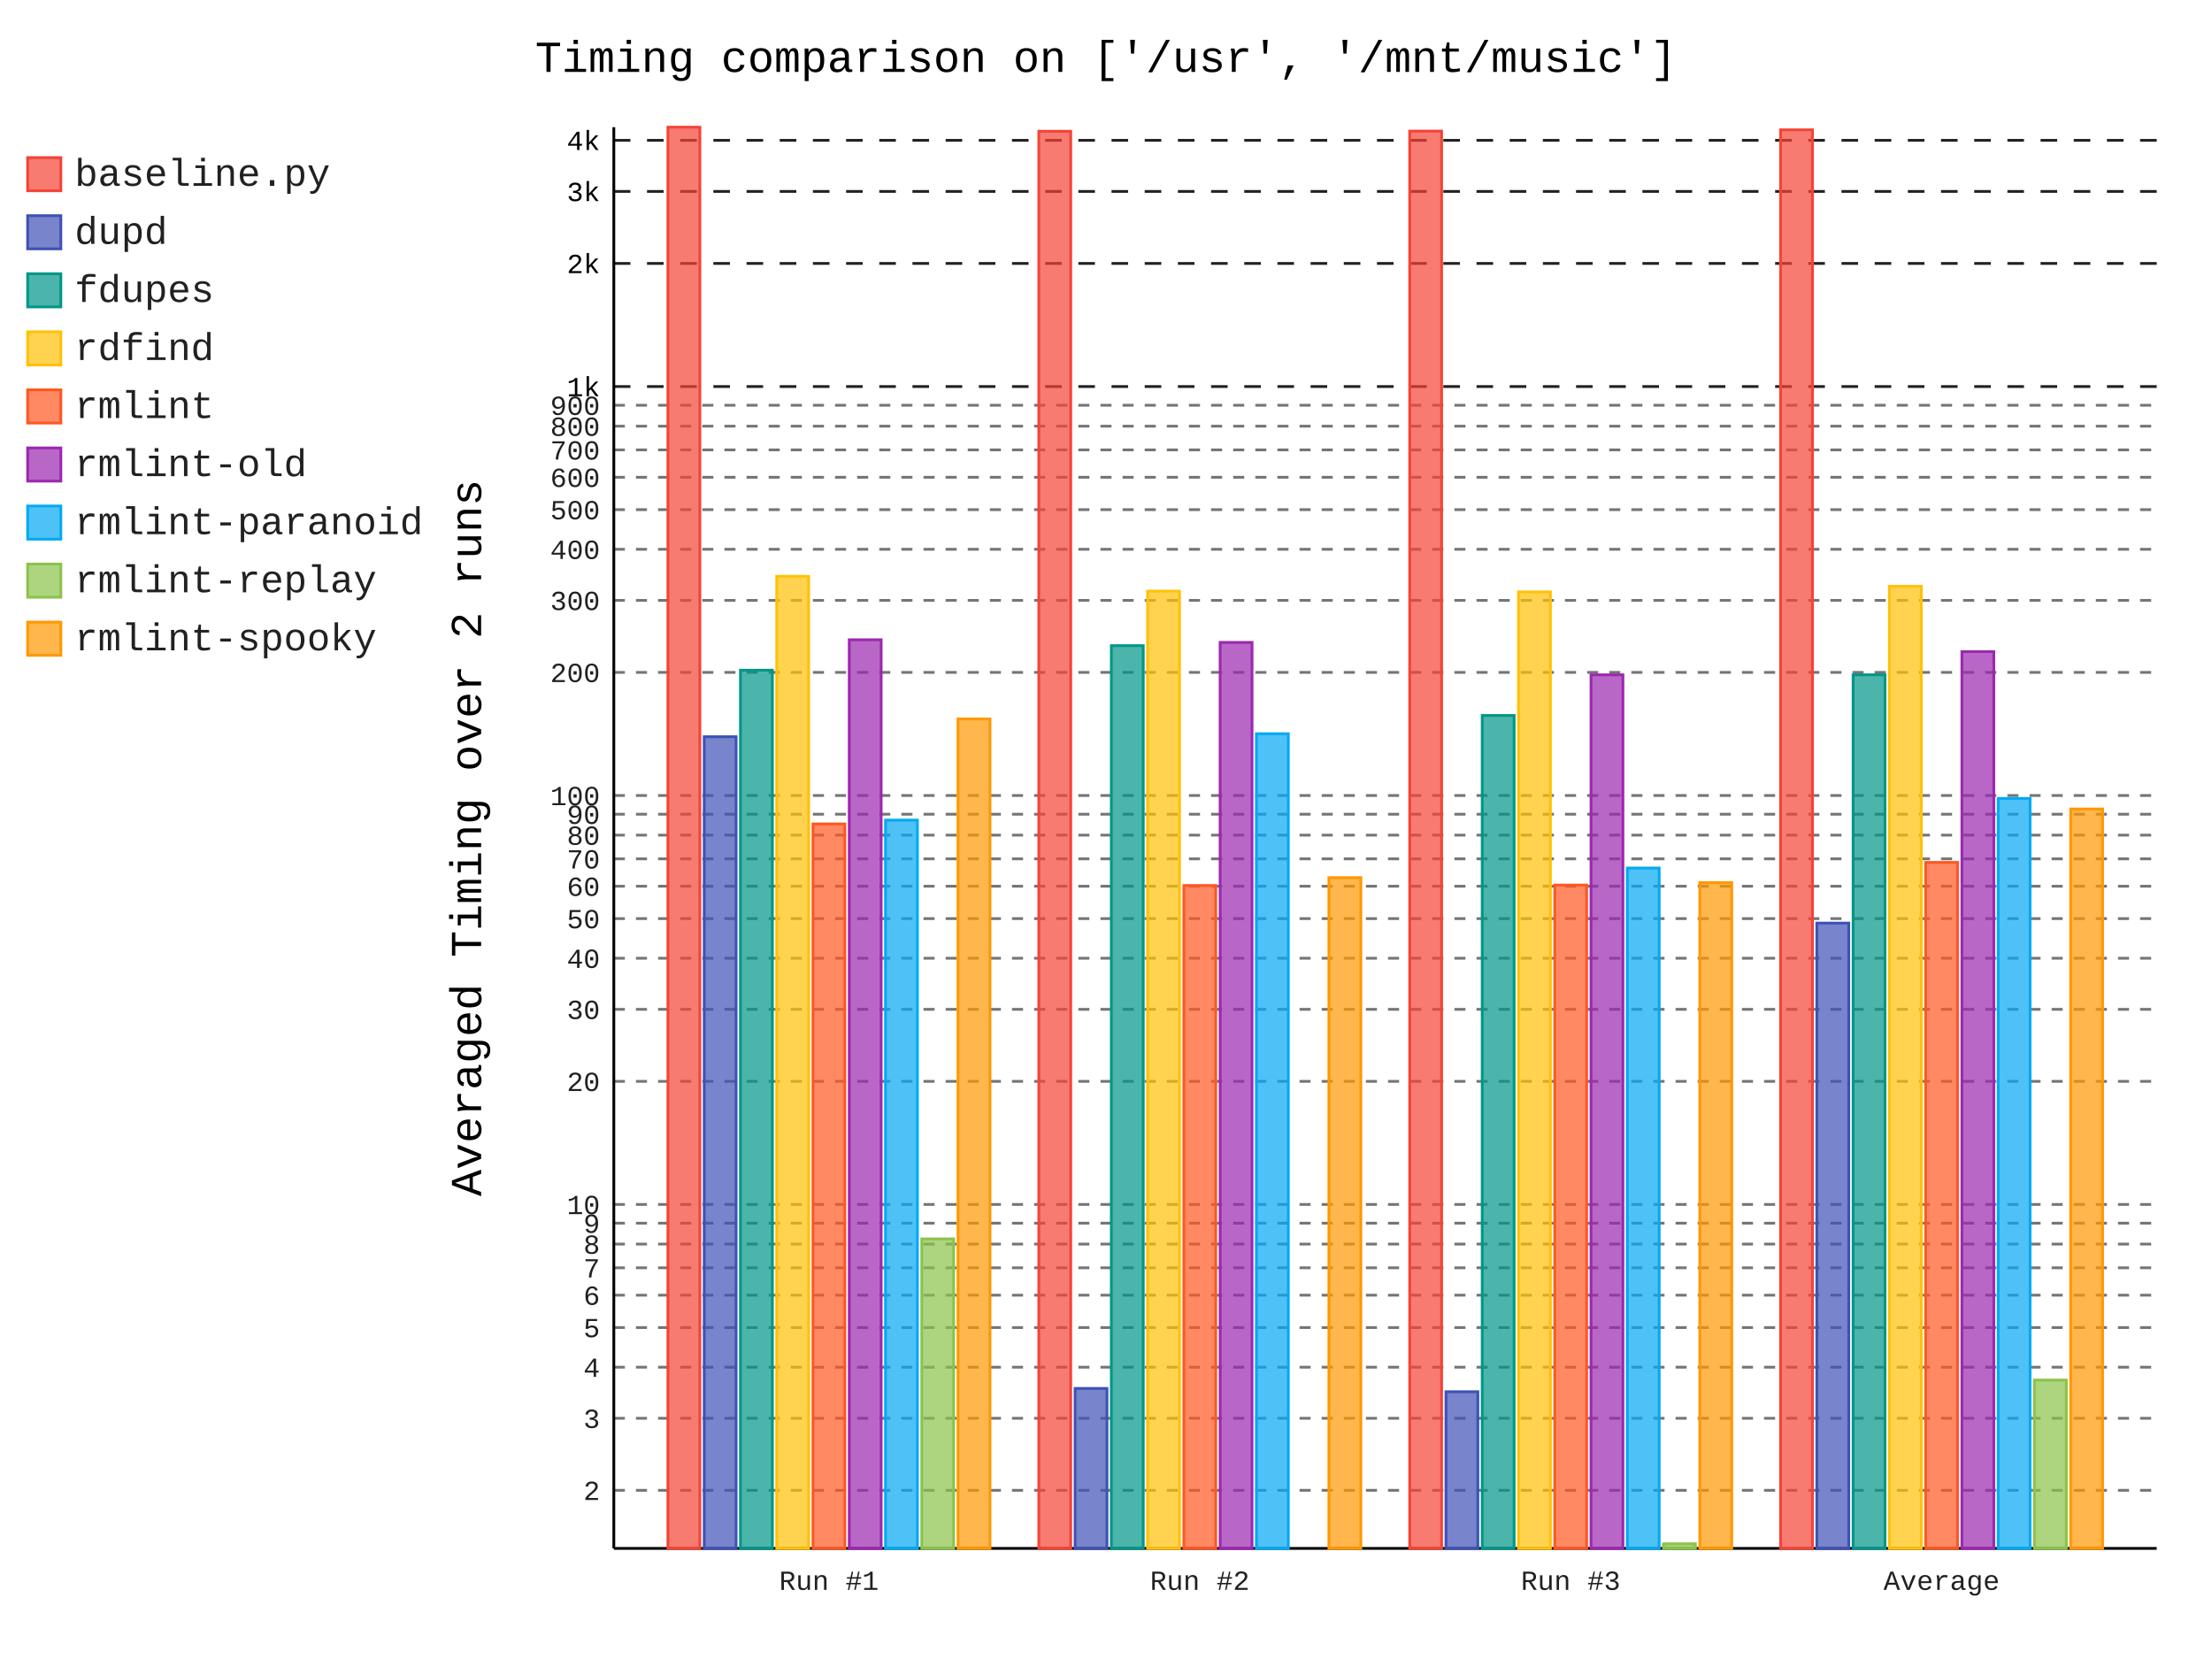
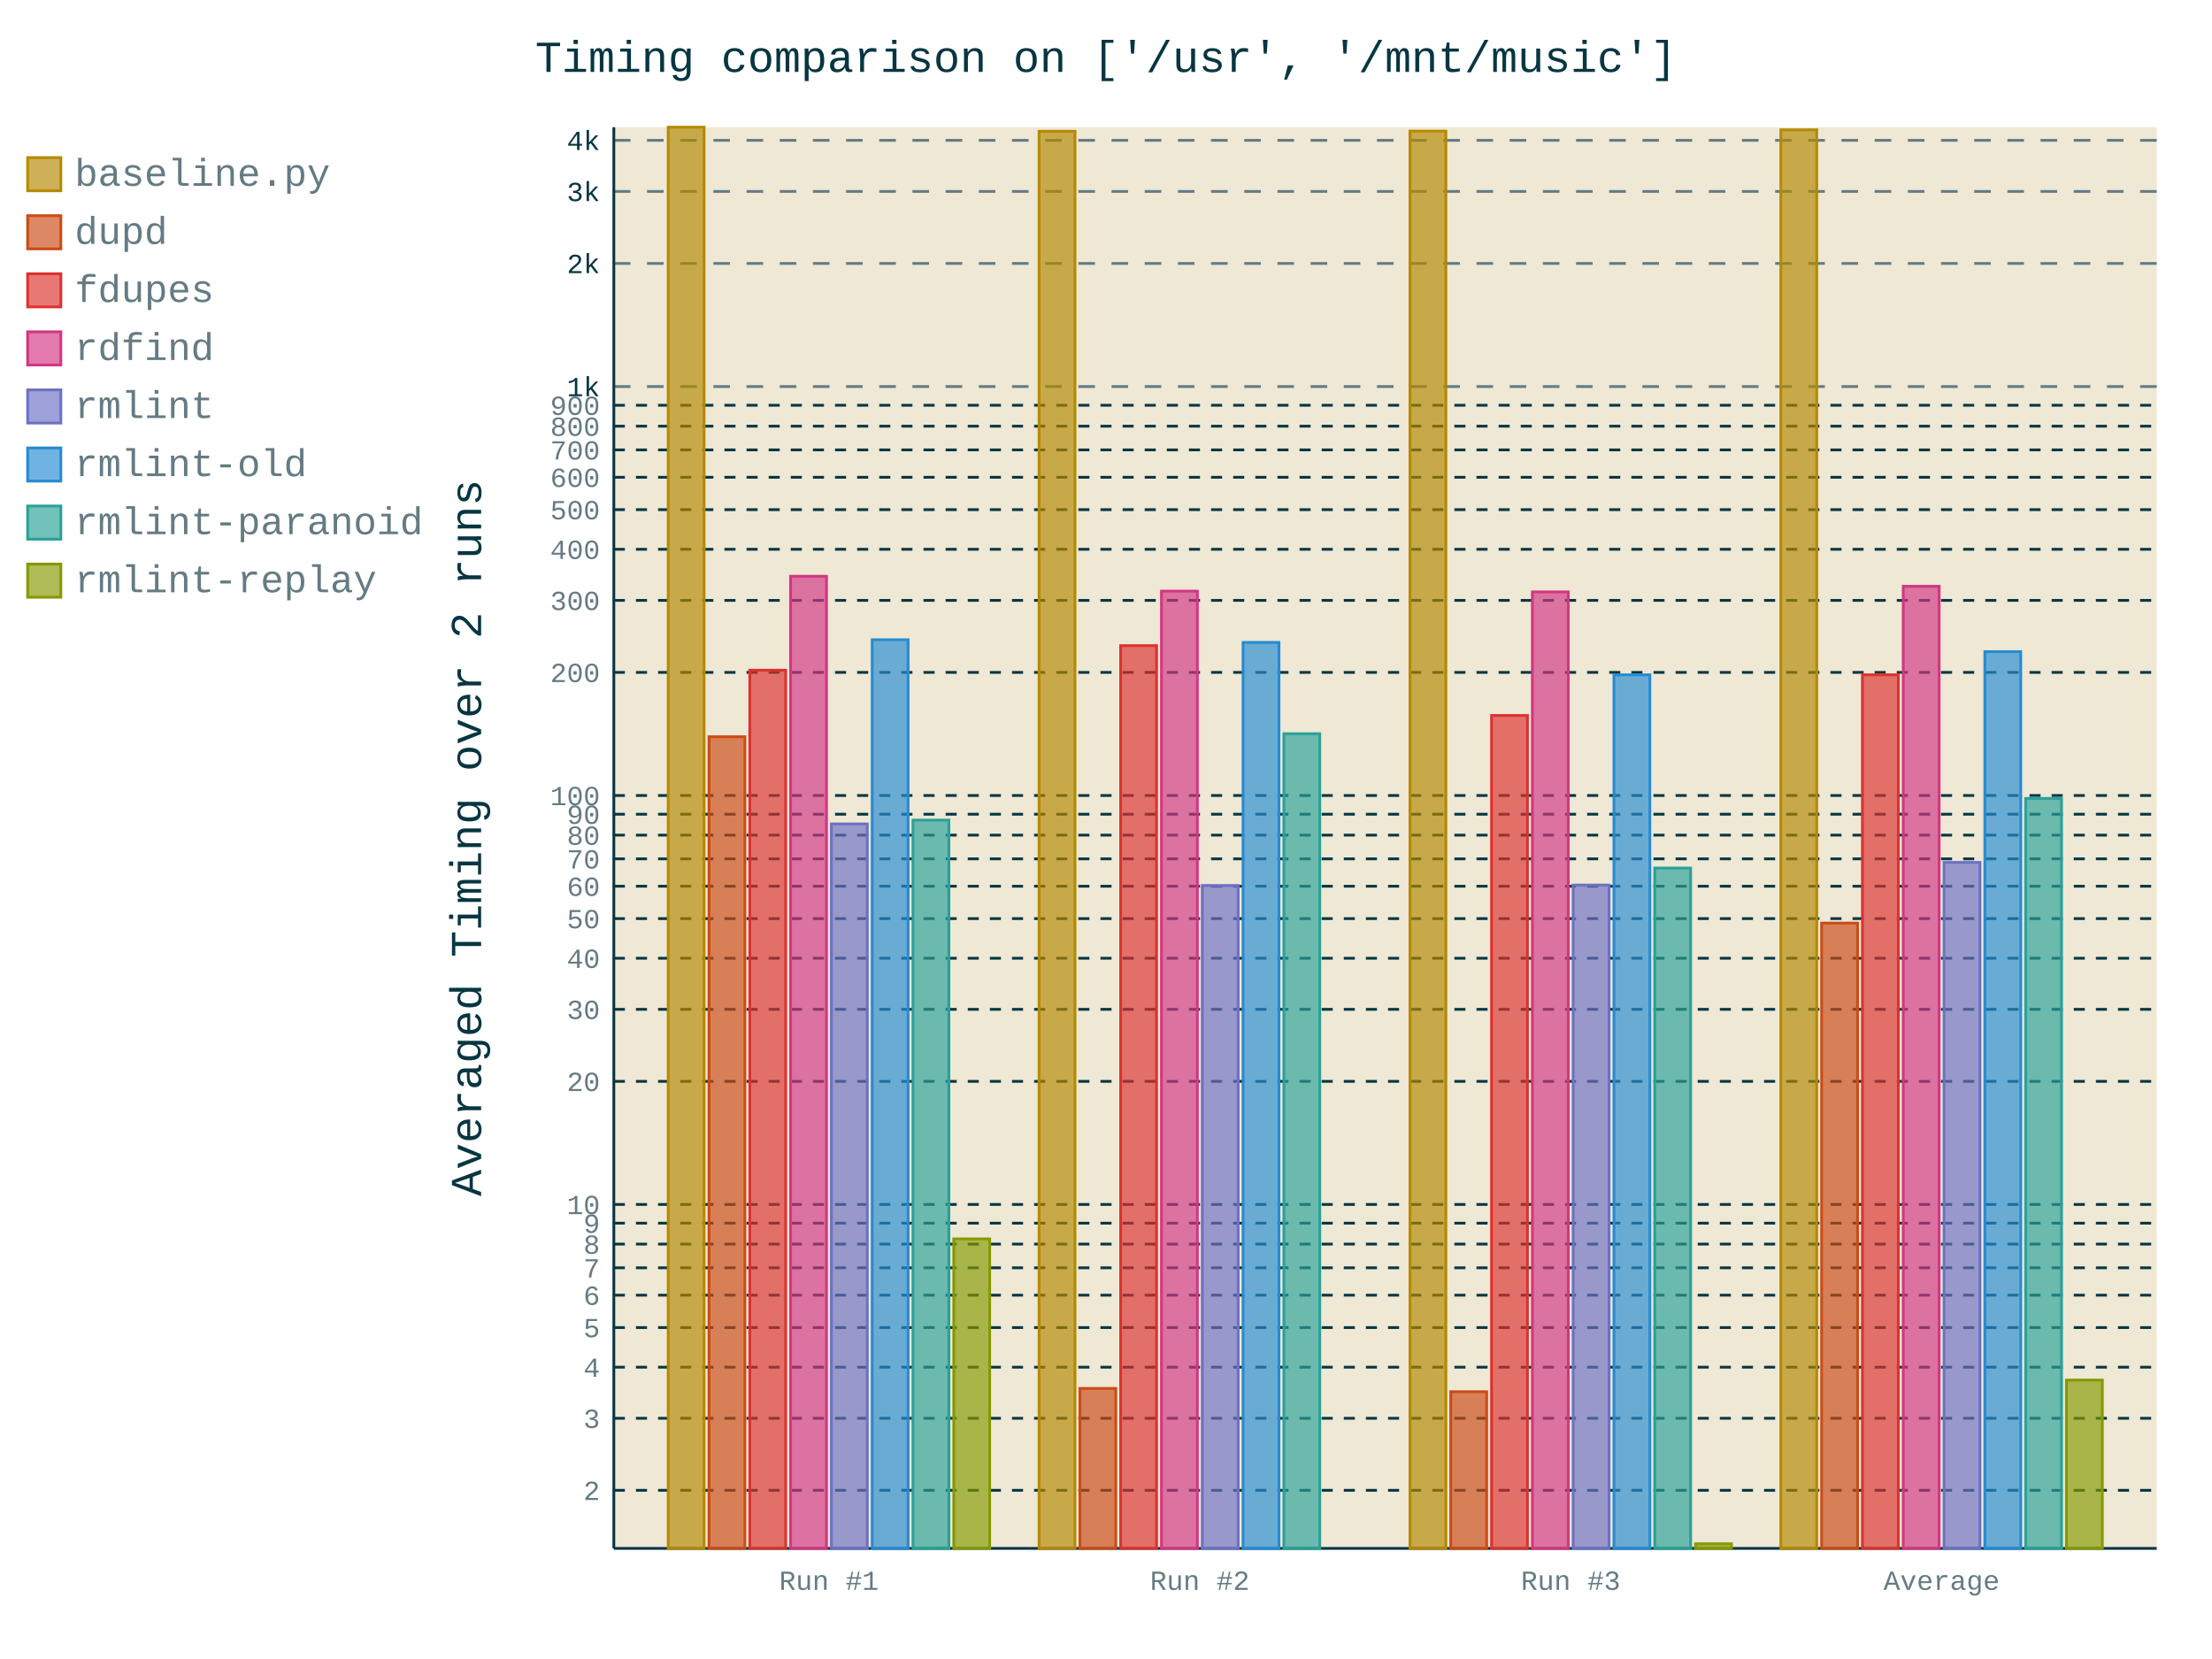
- <svg xmlns="http://www.w3.org/2000/svg" xmlns:xlink="http://www.w3.org/1999/xlink" id="chart-ac6e0a25-1f4c-4b3a-9f9d-fb413c3da223" class="pygal-chart" viewBox="0 0 800 600">
+ <svg xmlns="http://www.w3.org/2000/svg" xmlns:xlink="http://www.w3.org/1999/xlink" id="chart-69b31d20-3e14-4167-8340-aef367255f28" class="pygal-chart" viewBox="0 0 800 600">
  <defs>
-     <style type="text/css">#chart-ac6e0a25-1f4c-4b3a-9f9d-fb413c3da223{-webkit-user-select:none;-webkit-font-smoothing:antialiased;font-family:Consolas,"Liberation Mono",Menlo,Courier,monospace}#chart-ac6e0a25-1f4c-4b3a-9f9d-fb413c3da223 .title{font-family:Consolas,"Liberation Mono",Menlo,Courier,monospace;font-size:16px}#chart-ac6e0a25-1f4c-4b3a-9f9d-fb413c3da223 .legends .legend text{font-family:Consolas,"Liberation Mono",Menlo,Courier,monospace;font-size:14px}#chart-ac6e0a25-1f4c-4b3a-9f9d-fb413c3da223 .axis text{font-family:Consolas,"Liberation Mono",Menlo,Courier,monospace;font-size:10px}#chart-ac6e0a25-1f4c-4b3a-9f9d-fb413c3da223 .axis text.major{font-family:Consolas,"Liberation Mono",Menlo,Courier,monospace;font-size:10px}#chart-ac6e0a25-1f4c-4b3a-9f9d-fb413c3da223 .text-overlay text.value{font-family:Consolas,"Liberation Mono",Menlo,Courier,monospace;font-size:16px}#chart-ac6e0a25-1f4c-4b3a-9f9d-fb413c3da223 .text-overlay text.label{font-family:Consolas,"Liberation Mono",Menlo,Courier,monospace;font-size:10px}#chart-ac6e0a25-1f4c-4b3a-9f9d-fb413c3da223 .tooltip{font-family:Consolas,"Liberation Mono",Menlo,Courier,monospace;font-size:14px}#chart-ac6e0a25-1f4c-4b3a-9f9d-fb413c3da223 text.no_data{font-family:Consolas,"Liberation Mono",Menlo,Courier,monospace;font-size:64px}
- #chart-ac6e0a25-1f4c-4b3a-9f9d-fb413c3da223{background-color:#FFFFFF}#chart-ac6e0a25-1f4c-4b3a-9f9d-fb413c3da223 path,#chart-ac6e0a25-1f4c-4b3a-9f9d-fb413c3da223 line,#chart-ac6e0a25-1f4c-4b3a-9f9d-fb413c3da223 rect,#chart-ac6e0a25-1f4c-4b3a-9f9d-fb413c3da223 circle{-webkit-transition:150ms;-moz-transition:150ms;transition:150ms}#chart-ac6e0a25-1f4c-4b3a-9f9d-fb413c3da223 .graph &gt; .background{fill:#FFFFFF}#chart-ac6e0a25-1f4c-4b3a-9f9d-fb413c3da223 .plot &gt; .background{fill:rgba(255,255,255,1)}#chart-ac6e0a25-1f4c-4b3a-9f9d-fb413c3da223 .graph{fill:rgba(0,0,0,.87)}#chart-ac6e0a25-1f4c-4b3a-9f9d-fb413c3da223 text.no_data{fill:rgba(0,0,0,1)}#chart-ac6e0a25-1f4c-4b3a-9f9d-fb413c3da223 .title{fill:rgba(0,0,0,1)}#chart-ac6e0a25-1f4c-4b3a-9f9d-fb413c3da223 .legends .legend text{fill:rgba(0,0,0,.87)}#chart-ac6e0a25-1f4c-4b3a-9f9d-fb413c3da223 .legends .legend:hover text{fill:rgba(0,0,0,1)}#chart-ac6e0a25-1f4c-4b3a-9f9d-fb413c3da223 .axis .line{stroke:rgba(0,0,0,1)}#chart-ac6e0a25-1f4c-4b3a-9f9d-fb413c3da223 .axis .guide.line{stroke:rgba(0,0,0,.54)}#chart-ac6e0a25-1f4c-4b3a-9f9d-fb413c3da223 .axis .major.line{stroke:rgba(0,0,0,.87)}#chart-ac6e0a25-1f4c-4b3a-9f9d-fb413c3da223 .axis text.major{fill:rgba(0,0,0,1)}#chart-ac6e0a25-1f4c-4b3a-9f9d-fb413c3da223 .axis.y .guides:hover .guide.line,#chart-ac6e0a25-1f4c-4b3a-9f9d-fb413c3da223 .line-graph .axis.x .guides:hover .guide.line,#chart-ac6e0a25-1f4c-4b3a-9f9d-fb413c3da223 .stackedline-graph .axis.x .guides:hover .guide.line,#chart-ac6e0a25-1f4c-4b3a-9f9d-fb413c3da223 .xy-graph .axis.x .guides:hover .guide.line{stroke:rgba(0,0,0,1)}#chart-ac6e0a25-1f4c-4b3a-9f9d-fb413c3da223 .axis .guides:hover text{fill:rgba(0,0,0,1)}#chart-ac6e0a25-1f4c-4b3a-9f9d-fb413c3da223 .reactive{fill-opacity:.7}#chart-ac6e0a25-1f4c-4b3a-9f9d-fb413c3da223 .reactive.active,#chart-ac6e0a25-1f4c-4b3a-9f9d-fb413c3da223 .active .reactive{fill-opacity:.8;stroke-width:4}#chart-ac6e0a25-1f4c-4b3a-9f9d-fb413c3da223 .series text{fill:rgba(0,0,0,1)}#chart-ac6e0a25-1f4c-4b3a-9f9d-fb413c3da223 .tooltip rect{fill:rgba(255,255,255,1);stroke:rgba(0,0,0,1);-webkit-transition:opacity 150ms;-moz-transition:opacity 150ms;transition:opacity 150ms}#chart-ac6e0a25-1f4c-4b3a-9f9d-fb413c3da223 .tooltip .label{fill:rgba(0,0,0,.87)}#chart-ac6e0a25-1f4c-4b3a-9f9d-fb413c3da223 .tooltip .label{fill:rgba(0,0,0,.87)}#chart-ac6e0a25-1f4c-4b3a-9f9d-fb413c3da223 .tooltip .legend{font-size:.8em;fill:rgba(0,0,0,.54)}#chart-ac6e0a25-1f4c-4b3a-9f9d-fb413c3da223 .tooltip .x_label{font-size:.6em;fill:rgba(0,0,0,1)}#chart-ac6e0a25-1f4c-4b3a-9f9d-fb413c3da223 .tooltip .xlink{font-size:.5em;text-decoration:underline}#chart-ac6e0a25-1f4c-4b3a-9f9d-fb413c3da223 .tooltip .value{font-size:1.5em}#chart-ac6e0a25-1f4c-4b3a-9f9d-fb413c3da223 .map-element{fill:rgba(255,255,255,1);stroke:rgba(0,0,0,.54) !important}#chart-ac6e0a25-1f4c-4b3a-9f9d-fb413c3da223 .map-element .reactive{fill-opacity:inherit}#chart-ac6e0a25-1f4c-4b3a-9f9d-fb413c3da223 .color-0,#chart-ac6e0a25-1f4c-4b3a-9f9d-fb413c3da223 .color-0 a:visited{stroke:#F44336;fill:#F44336}#chart-ac6e0a25-1f4c-4b3a-9f9d-fb413c3da223 .color-1,#chart-ac6e0a25-1f4c-4b3a-9f9d-fb413c3da223 .color-1 a:visited{stroke:#3F51B5;fill:#3F51B5}#chart-ac6e0a25-1f4c-4b3a-9f9d-fb413c3da223 .color-2,#chart-ac6e0a25-1f4c-4b3a-9f9d-fb413c3da223 .color-2 a:visited{stroke:#009688;fill:#009688}#chart-ac6e0a25-1f4c-4b3a-9f9d-fb413c3da223 .color-3,#chart-ac6e0a25-1f4c-4b3a-9f9d-fb413c3da223 .color-3 a:visited{stroke:#FFC107;fill:#FFC107}#chart-ac6e0a25-1f4c-4b3a-9f9d-fb413c3da223 .color-4,#chart-ac6e0a25-1f4c-4b3a-9f9d-fb413c3da223 .color-4 a:visited{stroke:#FF5722;fill:#FF5722}#chart-ac6e0a25-1f4c-4b3a-9f9d-fb413c3da223 .color-5,#chart-ac6e0a25-1f4c-4b3a-9f9d-fb413c3da223 .color-5 a:visited{stroke:#9C27B0;fill:#9C27B0}#chart-ac6e0a25-1f4c-4b3a-9f9d-fb413c3da223 .color-6,#chart-ac6e0a25-1f4c-4b3a-9f9d-fb413c3da223 .color-6 a:visited{stroke:#03A9F4;fill:#03A9F4}#chart-ac6e0a25-1f4c-4b3a-9f9d-fb413c3da223 .color-7,#chart-ac6e0a25-1f4c-4b3a-9f9d-fb413c3da223 .color-7 a:visited{stroke:#8BC34A;fill:#8BC34A}#chart-ac6e0a25-1f4c-4b3a-9f9d-fb413c3da223 .color-8,#chart-ac6e0a25-1f4c-4b3a-9f9d-fb413c3da223 .color-8 a:visited{stroke:#FF9800;fill:#FF9800}#chart-ac6e0a25-1f4c-4b3a-9f9d-fb413c3da223 .text-overlay .color-0 text{fill:black}#chart-ac6e0a25-1f4c-4b3a-9f9d-fb413c3da223 .text-overlay .color-1 text{fill:black}#chart-ac6e0a25-1f4c-4b3a-9f9d-fb413c3da223 .text-overlay .color-2 text{fill:black}#chart-ac6e0a25-1f4c-4b3a-9f9d-fb413c3da223 .text-overlay .color-3 text{fill:black}#chart-ac6e0a25-1f4c-4b3a-9f9d-fb413c3da223 .text-overlay .color-4 text{fill:black}#chart-ac6e0a25-1f4c-4b3a-9f9d-fb413c3da223 .text-overlay .color-5 text{fill:black}#chart-ac6e0a25-1f4c-4b3a-9f9d-fb413c3da223 .text-overlay .color-6 text{fill:black}#chart-ac6e0a25-1f4c-4b3a-9f9d-fb413c3da223 .text-overlay .color-7 text{fill:black}#chart-ac6e0a25-1f4c-4b3a-9f9d-fb413c3da223 .text-overlay .color-8 text{fill:black}
- #chart-ac6e0a25-1f4c-4b3a-9f9d-fb413c3da223 text.no_data{text-anchor:middle}#chart-ac6e0a25-1f4c-4b3a-9f9d-fb413c3da223 .guide.line{fill:none}#chart-ac6e0a25-1f4c-4b3a-9f9d-fb413c3da223 .centered{text-anchor:middle}#chart-ac6e0a25-1f4c-4b3a-9f9d-fb413c3da223 .title{text-anchor:middle}#chart-ac6e0a25-1f4c-4b3a-9f9d-fb413c3da223 .legends .legend text{fill-opacity:1}#chart-ac6e0a25-1f4c-4b3a-9f9d-fb413c3da223 .axis.x text{text-anchor:middle}#chart-ac6e0a25-1f4c-4b3a-9f9d-fb413c3da223 .axis.x:not(.web) text[transform]{text-anchor:start}#chart-ac6e0a25-1f4c-4b3a-9f9d-fb413c3da223 .axis.y text{text-anchor:end}#chart-ac6e0a25-1f4c-4b3a-9f9d-fb413c3da223 .axis.y2 text{text-anchor:start}#chart-ac6e0a25-1f4c-4b3a-9f9d-fb413c3da223 .axis .guide.line{stroke-dasharray:4,4}#chart-ac6e0a25-1f4c-4b3a-9f9d-fb413c3da223 .axis .major.guide.line{stroke-dasharray:6,6}#chart-ac6e0a25-1f4c-4b3a-9f9d-fb413c3da223 .horizontal .axis.y .guide.line,#chart-ac6e0a25-1f4c-4b3a-9f9d-fb413c3da223 .horizontal .axis.y2 .guide.line,#chart-ac6e0a25-1f4c-4b3a-9f9d-fb413c3da223 .vertical .axis.x .guide.line{opacity:0}#chart-ac6e0a25-1f4c-4b3a-9f9d-fb413c3da223 .horizontal .axis.always_show .guide.line,#chart-ac6e0a25-1f4c-4b3a-9f9d-fb413c3da223 .vertical .axis.always_show .guide.line{opacity:1 !important}#chart-ac6e0a25-1f4c-4b3a-9f9d-fb413c3da223 .axis.y .guides:hover .guide.line,#chart-ac6e0a25-1f4c-4b3a-9f9d-fb413c3da223 .axis.y2 .guides:hover .guide.line,#chart-ac6e0a25-1f4c-4b3a-9f9d-fb413c3da223 .axis.x .guides:hover .guide.line{opacity:1}#chart-ac6e0a25-1f4c-4b3a-9f9d-fb413c3da223 .axis .guides:hover text{opacity:1}#chart-ac6e0a25-1f4c-4b3a-9f9d-fb413c3da223 .nofill{fill:none}#chart-ac6e0a25-1f4c-4b3a-9f9d-fb413c3da223 .subtle-fill{fill-opacity:.2}#chart-ac6e0a25-1f4c-4b3a-9f9d-fb413c3da223 .dot{stroke-width:1px;fill-opacity:1}#chart-ac6e0a25-1f4c-4b3a-9f9d-fb413c3da223 .dot.active{stroke-width:5px}#chart-ac6e0a25-1f4c-4b3a-9f9d-fb413c3da223 .dot.negative{fill:transparent}#chart-ac6e0a25-1f4c-4b3a-9f9d-fb413c3da223 text,#chart-ac6e0a25-1f4c-4b3a-9f9d-fb413c3da223 tspan{stroke:none !important}#chart-ac6e0a25-1f4c-4b3a-9f9d-fb413c3da223 .series text.active{opacity:1}#chart-ac6e0a25-1f4c-4b3a-9f9d-fb413c3da223 .tooltip rect{fill-opacity:.95;stroke-width:.5}#chart-ac6e0a25-1f4c-4b3a-9f9d-fb413c3da223 .tooltip text{fill-opacity:1}</style>
+     <style type="text/css">#chart-69b31d20-3e14-4167-8340-aef367255f28{-webkit-user-select:none;-webkit-font-smoothing:antialiased;font-family:Consolas,"Liberation Mono",Menlo,Courier,monospace}#chart-69b31d20-3e14-4167-8340-aef367255f28 .title{font-family:Consolas,"Liberation Mono",Menlo,Courier,monospace;font-size:16px}#chart-69b31d20-3e14-4167-8340-aef367255f28 .legends .legend text{font-family:Consolas,"Liberation Mono",Menlo,Courier,monospace;font-size:14px}#chart-69b31d20-3e14-4167-8340-aef367255f28 .axis text{font-family:Consolas,"Liberation Mono",Menlo,Courier,monospace;font-size:10px}#chart-69b31d20-3e14-4167-8340-aef367255f28 .axis text.major{font-family:Consolas,"Liberation Mono",Menlo,Courier,monospace;font-size:10px}#chart-69b31d20-3e14-4167-8340-aef367255f28 .text-overlay text.value{font-family:Consolas,"Liberation Mono",Menlo,Courier,monospace;font-size:16px}#chart-69b31d20-3e14-4167-8340-aef367255f28 .text-overlay text.label{font-family:Consolas,"Liberation Mono",Menlo,Courier,monospace;font-size:10px}#chart-69b31d20-3e14-4167-8340-aef367255f28 .tooltip{font-family:Consolas,"Liberation Mono",Menlo,Courier,monospace;font-size:14px}#chart-69b31d20-3e14-4167-8340-aef367255f28 text.no_data{font-family:Consolas,"Liberation Mono",Menlo,Courier,monospace;font-size:64px}
+ #chart-69b31d20-3e14-4167-8340-aef367255f28{background-color:#FFFFFF}#chart-69b31d20-3e14-4167-8340-aef367255f28 path,#chart-69b31d20-3e14-4167-8340-aef367255f28 line,#chart-69b31d20-3e14-4167-8340-aef367255f28 rect,#chart-69b31d20-3e14-4167-8340-aef367255f28 circle{-webkit-transition:500ms ease-in;-moz-transition:500ms ease-in;transition:500ms ease-in}#chart-69b31d20-3e14-4167-8340-aef367255f28 .graph &gt; .background{fill:#FFFFFF}#chart-69b31d20-3e14-4167-8340-aef367255f28 .plot &gt; .background{fill:#eee8d5}#chart-69b31d20-3e14-4167-8340-aef367255f28 .graph{fill:#657b83}#chart-69b31d20-3e14-4167-8340-aef367255f28 text.no_data{fill:#073642}#chart-69b31d20-3e14-4167-8340-aef367255f28 .title{fill:#073642}#chart-69b31d20-3e14-4167-8340-aef367255f28 .legends .legend text{fill:#657b83}#chart-69b31d20-3e14-4167-8340-aef367255f28 .legends .legend:hover text{fill:#073642}#chart-69b31d20-3e14-4167-8340-aef367255f28 .axis .line{stroke:#073642}#chart-69b31d20-3e14-4167-8340-aef367255f28 .axis .guide.line{stroke:#073642}#chart-69b31d20-3e14-4167-8340-aef367255f28 .axis .major.line{stroke:#657b83}#chart-69b31d20-3e14-4167-8340-aef367255f28 .axis text.major{fill:#073642}#chart-69b31d20-3e14-4167-8340-aef367255f28 .axis.y .guides:hover .guide.line,#chart-69b31d20-3e14-4167-8340-aef367255f28 .line-graph .axis.x .guides:hover .guide.line,#chart-69b31d20-3e14-4167-8340-aef367255f28 .stackedline-graph .axis.x .guides:hover .guide.line,#chart-69b31d20-3e14-4167-8340-aef367255f28 .xy-graph .axis.x .guides:hover .guide.line{stroke:#073642}#chart-69b31d20-3e14-4167-8340-aef367255f28 .axis .guides:hover text{fill:#073642}#chart-69b31d20-3e14-4167-8340-aef367255f28 .reactive{fill-opacity:.66}#chart-69b31d20-3e14-4167-8340-aef367255f28 .reactive.active,#chart-69b31d20-3e14-4167-8340-aef367255f28 .active .reactive{fill-opacity:.9;stroke-width:4}#chart-69b31d20-3e14-4167-8340-aef367255f28 .series text{fill:#073642}#chart-69b31d20-3e14-4167-8340-aef367255f28 .tooltip rect{fill:#eee8d5;stroke:#073642;-webkit-transition:opacity 500ms ease-in;-moz-transition:opacity 500ms ease-in;transition:opacity 500ms ease-in}#chart-69b31d20-3e14-4167-8340-aef367255f28 .tooltip .label{fill:#657b83}#chart-69b31d20-3e14-4167-8340-aef367255f28 .tooltip .label{fill:#657b83}#chart-69b31d20-3e14-4167-8340-aef367255f28 .tooltip .legend{font-size:.8em;fill:#073642}#chart-69b31d20-3e14-4167-8340-aef367255f28 .tooltip .x_label{font-size:.6em;fill:#073642}#chart-69b31d20-3e14-4167-8340-aef367255f28 .tooltip .xlink{font-size:.5em;text-decoration:underline}#chart-69b31d20-3e14-4167-8340-aef367255f28 .tooltip .value{font-size:1.5em}#chart-69b31d20-3e14-4167-8340-aef367255f28 .map-element{fill:#eee8d5;stroke:#073642 !important}#chart-69b31d20-3e14-4167-8340-aef367255f28 .map-element .reactive{fill-opacity:inherit}#chart-69b31d20-3e14-4167-8340-aef367255f28 .color-0,#chart-69b31d20-3e14-4167-8340-aef367255f28 .color-0 a:visited{stroke:#b58900;fill:#b58900}#chart-69b31d20-3e14-4167-8340-aef367255f28 .color-1,#chart-69b31d20-3e14-4167-8340-aef367255f28 .color-1 a:visited{stroke:#cb4b16;fill:#cb4b16}#chart-69b31d20-3e14-4167-8340-aef367255f28 .color-2,#chart-69b31d20-3e14-4167-8340-aef367255f28 .color-2 a:visited{stroke:#dc322f;fill:#dc322f}#chart-69b31d20-3e14-4167-8340-aef367255f28 .color-3,#chart-69b31d20-3e14-4167-8340-aef367255f28 .color-3 a:visited{stroke:#d33682;fill:#d33682}#chart-69b31d20-3e14-4167-8340-aef367255f28 .color-4,#chart-69b31d20-3e14-4167-8340-aef367255f28 .color-4 a:visited{stroke:#6c71c4;fill:#6c71c4}#chart-69b31d20-3e14-4167-8340-aef367255f28 .color-5,#chart-69b31d20-3e14-4167-8340-aef367255f28 .color-5 a:visited{stroke:#268bd2;fill:#268bd2}#chart-69b31d20-3e14-4167-8340-aef367255f28 .color-6,#chart-69b31d20-3e14-4167-8340-aef367255f28 .color-6 a:visited{stroke:#2aa198;fill:#2aa198}#chart-69b31d20-3e14-4167-8340-aef367255f28 .color-7,#chart-69b31d20-3e14-4167-8340-aef367255f28 .color-7 a:visited{stroke:#859900;fill:#859900}#chart-69b31d20-3e14-4167-8340-aef367255f28 .text-overlay .color-0 text{fill:black}#chart-69b31d20-3e14-4167-8340-aef367255f28 .text-overlay .color-1 text{fill:black}#chart-69b31d20-3e14-4167-8340-aef367255f28 .text-overlay .color-2 text{fill:black}#chart-69b31d20-3e14-4167-8340-aef367255f28 .text-overlay .color-3 text{fill:black}#chart-69b31d20-3e14-4167-8340-aef367255f28 .text-overlay .color-4 text{fill:black}#chart-69b31d20-3e14-4167-8340-aef367255f28 .text-overlay .color-5 text{fill:black}#chart-69b31d20-3e14-4167-8340-aef367255f28 .text-overlay .color-6 text{fill:black}#chart-69b31d20-3e14-4167-8340-aef367255f28 .text-overlay .color-7 text{fill:black}
+ #chart-69b31d20-3e14-4167-8340-aef367255f28 text.no_data{text-anchor:middle}#chart-69b31d20-3e14-4167-8340-aef367255f28 .guide.line{fill:none}#chart-69b31d20-3e14-4167-8340-aef367255f28 .centered{text-anchor:middle}#chart-69b31d20-3e14-4167-8340-aef367255f28 .title{text-anchor:middle}#chart-69b31d20-3e14-4167-8340-aef367255f28 .legends .legend text{fill-opacity:1}#chart-69b31d20-3e14-4167-8340-aef367255f28 .axis.x text{text-anchor:middle}#chart-69b31d20-3e14-4167-8340-aef367255f28 .axis.x:not(.web) text[transform]{text-anchor:start}#chart-69b31d20-3e14-4167-8340-aef367255f28 .axis.y text{text-anchor:end}#chart-69b31d20-3e14-4167-8340-aef367255f28 .axis.y2 text{text-anchor:start}#chart-69b31d20-3e14-4167-8340-aef367255f28 .axis .guide.line{stroke-dasharray:4,4}#chart-69b31d20-3e14-4167-8340-aef367255f28 .axis .major.guide.line{stroke-dasharray:6,6}#chart-69b31d20-3e14-4167-8340-aef367255f28 .horizontal .axis.y .guide.line,#chart-69b31d20-3e14-4167-8340-aef367255f28 .horizontal .axis.y2 .guide.line,#chart-69b31d20-3e14-4167-8340-aef367255f28 .vertical .axis.x .guide.line{opacity:0}#chart-69b31d20-3e14-4167-8340-aef367255f28 .horizontal .axis.always_show .guide.line,#chart-69b31d20-3e14-4167-8340-aef367255f28 .vertical .axis.always_show .guide.line{opacity:1 !important}#chart-69b31d20-3e14-4167-8340-aef367255f28 .axis.y .guides:hover .guide.line,#chart-69b31d20-3e14-4167-8340-aef367255f28 .axis.y2 .guides:hover .guide.line,#chart-69b31d20-3e14-4167-8340-aef367255f28 .axis.x .guides:hover .guide.line{opacity:1}#chart-69b31d20-3e14-4167-8340-aef367255f28 .axis .guides:hover text{opacity:1}#chart-69b31d20-3e14-4167-8340-aef367255f28 .nofill{fill:none}#chart-69b31d20-3e14-4167-8340-aef367255f28 .subtle-fill{fill-opacity:.2}#chart-69b31d20-3e14-4167-8340-aef367255f28 .dot{stroke-width:1px;fill-opacity:1}#chart-69b31d20-3e14-4167-8340-aef367255f28 .dot.active{stroke-width:5px}#chart-69b31d20-3e14-4167-8340-aef367255f28 .dot.negative{fill:transparent}#chart-69b31d20-3e14-4167-8340-aef367255f28 text,#chart-69b31d20-3e14-4167-8340-aef367255f28 tspan{stroke:none !important}#chart-69b31d20-3e14-4167-8340-aef367255f28 .series text.active{opacity:1}#chart-69b31d20-3e14-4167-8340-aef367255f28 .tooltip rect{fill-opacity:.95;stroke-width:.5}#chart-69b31d20-3e14-4167-8340-aef367255f28 .tooltip text{fill-opacity:1}</style>
  </defs>
  <g class="graph bar-graph vertical">
    <rect class="background" height="600" width="800" x="0" y="0" />
    <g class="plot" transform="translate(222, 46)">
      <rect class="background" height="514" width="558.0" x="0" y="0" />
      <g class="axis y">
        <path class="line" d="M0 514 h558" />
        <g class="logarithmic guides">
          <path class="guide line" d="M0 492.988 h558" />
          <text class="" x="-5" y="496.488">2</text>
        </g>
        <g class="logarithmic guides">
          <path class="guide line" d="M0 466.943 h558" />
          <text class="" x="-5" y="470.443">3</text>
        </g>
        <g class="logarithmic guides">
          <path class="guide line" d="M0 448.464 h558" />
          <text class="" x="-5" y="451.964">4</text>
        </g>
        <g class="logarithmic guides">
          <path class="guide line" d="M0 434.131 h558" />
          <text class="" x="-5" y="437.631">5</text>
        </g>
        <g class="logarithmic guides">
          <path class="guide line" d="M0 422.42 h558" />
          <text class="" x="-5" y="425.92">6</text>
        </g>
        <g class="logarithmic guides">
          <path class="guide line" d="M0 412.518 h558" />
          <text class="" x="-5" y="416.018">7</text>
        </g>
        <g class="logarithmic guides">
          <path class="guide line" d="M0 403.941 h558" />
          <text class="" x="-5" y="407.441">8</text>
        </g>
        <g class="logarithmic guides">
          <path class="guide line" d="M0 396.375 h558" />
          <text class="" x="-5" y="399.875">9</text>
        </g>
        <g class="logarithmic guides">
          <path class="guide line" d="M0 389.608 h558" />
          <text class="" x="-5" y="393.107">10</text>
        </g>
        <g class="logarithmic guides">
          <path class="guide line" d="M0 345.084 h558" />
          <text class="" x="-5" y="348.584">20</text>
        </g>
        <g class="logarithmic guides">
          <path class="guide line" d="M0 319.039 h558" />
          <text class="" x="-5" y="322.539">30</text>
        </g>
        <g class="logarithmic guides">
          <path class="guide line" d="M0 300.56 h558" />
          <text class="" x="-5" y="304.06">40</text>
        </g>
        <g class="logarithmic guides">
          <path class="guide line" d="M0 286.227 h558" />
          <text class="" x="-5" y="289.727">50</text>
        </g>
        <g class="logarithmic guides">
          <path class="guide line" d="M0 274.516 h558" />
          <text class="" x="-5" y="278.016">60</text>
        </g>
        <g class="logarithmic guides">
          <path class="guide line" d="M0 264.614 h558" />
          <text class="" x="-5" y="268.114">70</text>
        </g>
        <g class="logarithmic guides">
          <path class="guide line" d="M0 256.037 h558" />
          <text class="" x="-5" y="259.537">80</text>
        </g>
        <g class="logarithmic guides">
          <path class="guide line" d="M0 248.471 h558" />
          <text class="" x="-5" y="251.971">90</text>
        </g>
        <g class="logarithmic guides">
          <path class="guide line" d="M0 241.703 h558" />
          <text class="" x="-5" y="245.203">100</text>
        </g>
        <g class="logarithmic guides">
          <path class="guide line" d="M0 197.18 h558" />
          <text class="" x="-5" y="200.68">200</text>
        </g>
        <g class="logarithmic guides">
          <path class="guide line" d="M0 171.135 h558" />
          <text class="" x="-5" y="174.635">300</text>
        </g>
        <g class="logarithmic guides">
          <path class="guide line" d="M0 152.656 h558" />
          <text class="" x="-5" y="156.156">400</text>
        </g>
        <g class="logarithmic guides">
          <path class="guide line" d="M0 138.323 h558" />
          <text class="" x="-5" y="141.823">500</text>
        </g>
        <g class="logarithmic guides">
          <path class="guide line" d="M0 126.612 h558" />
          <text class="" x="-5" y="130.112">600</text>
        </g>
        <g class="logarithmic guides">
          <path class="guide line" d="M0 116.71 h558" />
          <text class="" x="-5" y="120.21">700</text>
        </g>
        <g class="logarithmic guides">
          <path class="guide line" d="M0 108.133 h558" />
          <text class="" x="-5" y="111.633">800</text>
        </g>
        <g class="logarithmic guides">
          <path class="guide line" d="M0 100.567 h558" />
          <text class="" x="-5" y="104.067">900</text>
        </g>
        <g class="logarithmic guides">
          <path class="major guide line" d="M0 93.799 h558" />
          <text class="major" x="-5" y="97.299">1k</text>
        </g>
        <g class="logarithmic guides">
          <path class="major guide line" d="M0 49.276 h558" />
          <text class="major" x="-5" y="52.776">2k</text>
        </g>
        <g class="logarithmic guides">
          <path class="major guide line" d="M0 23.231 h558" />
          <text class="major" x="-5" y="26.731">3k</text>
        </g>
        <g class="logarithmic guides">
          <path class="major guide line" d="M0 4.752 h558" />
          <text class="major" x="-5" y="8.252">4k</text>
        </g>
      </g>
      <g class="axis x">
        <path class="line" d="M0 0 v514" />
        <g class="guides">
          <path class="guide line" d="M77.798 0 v514" />
          <text class="" x="77.798" y="529.0">Run #1</text>
        </g>
        <g class="guides">
          <path class="guide line" d="M211.933 0 v514" />
          <text class="" x="211.933" y="529.0">Run #2</text>
        </g>
        <g class="guides">
          <path class="guide line" d="M346.067 0 v514" />
          <text class="" x="346.067" y="529.0">Run #3</text>
        </g>
        <g class="guides">
          <path class="guide line" d="M480.202 0 v514" />
          <text class="" x="480.202" y="529.0">Average</text>
        </g>
      </g>
      <g class="series serie-0 color-0">
        <g class="bars">
          <g class="bar">
            <a target="_blank" xlink:href="https://github.com/sahib/rmlint/blob/develop/tests/test_speed/build_scripts/baseline.sh">
-               <rect class="rect reactive tooltip-trigger" height="514.0" rx="0" ry="0" width="11.542" x="19.566" y="0.0" />
+               <rect class="rect reactive tooltip-trigger" height="514.0" rx="0" ry="0" width="12.984" x="19.664" y="0.0" />
            </a>
          </g>
          <g class="bar">
            <a target="_blank" xlink:href="https://github.com/sahib/rmlint/blob/develop/tests/test_speed/build_scripts/baseline.sh">
-               <rect class="rect reactive tooltip-trigger" height="512.525" rx="0" ry="0" width="11.542" x="153.7" y="1.475" />
+               <rect class="rect reactive tooltip-trigger" height="512.525" rx="0" ry="0" width="12.984" x="153.799" y="1.475" />
            </a>
          </g>
          <g class="bar">
            <a target="_blank" xlink:href="https://github.com/sahib/rmlint/blob/develop/tests/test_speed/build_scripts/baseline.sh">
-               <rect class="rect reactive tooltip-trigger" height="512.586" rx="0" ry="0" width="11.542" x="287.835" y="1.414" />
+               <rect class="rect reactive tooltip-trigger" height="512.586" rx="0" ry="0" width="12.984" x="287.933" y="1.414" />
            </a>
          </g>
          <g class="bar">
            <a target="_blank" xlink:href="https://github.com/sahib/rmlint/blob/develop/tests/test_speed/build_scripts/baseline.sh">
-               <rect class="rect reactive tooltip-trigger" height="513.041" rx="0" ry="0" width="11.542" x="421.97" y="0.959" />
+               <rect class="rect reactive tooltip-trigger" height="513.041" rx="0" ry="0" width="12.984" x="422.068" y="0.959" />
            </a>
          </g>
        </g>
      </g>
      <g class="series serie-1 color-1">
        <g class="bars">
          <g class="bar">
            <a target="_blank" xlink:href="http://rdfind.pauldreik.se">
-               <rect class="rect reactive tooltip-trigger" height="293.553" rx="0" ry="0" width="11.542" x="32.681" y="220.447" />
+               <rect class="rect reactive tooltip-trigger" height="293.553" rx="0" ry="0" width="12.984" x="34.419" y="220.447" />
            </a>
          </g>
          <g class="bar">
            <a target="_blank" xlink:href="http://rdfind.pauldreik.se">
-               <rect class="rect reactive tooltip-trigger" height="57.851" rx="0" ry="0" width="11.542" x="166.816" y="456.149" />
+               <rect class="rect reactive tooltip-trigger" height="57.851" rx="0" ry="0" width="12.984" x="168.554" y="456.149" />
            </a>
          </g>
          <g class="bar">
            <a target="_blank" xlink:href="http://rdfind.pauldreik.se">
-               <rect class="rect reactive tooltip-trigger" height="56.664" rx="0" ry="0" width="11.542" x="300.95" y="457.336" />
+               <rect class="rect reactive tooltip-trigger" height="56.664" rx="0" ry="0" width="12.984" x="302.688" y="457.336" />
            </a>
          </g>
          <g class="bar">
            <a target="_blank" xlink:href="http://rdfind.pauldreik.se">
-               <rect class="rect reactive tooltip-trigger" height="226.151" rx="0" ry="0" width="11.542" x="435.085" y="287.849" />
+               <rect class="rect reactive tooltip-trigger" height="226.151" rx="0" ry="0" width="12.984" x="436.823" y="287.849" />
            </a>
          </g>
        </g>
      </g>
      <g class="series serie-2 color-2">
        <g class="bars">
          <g class="bar">
            <a target="_blank" xlink:href="http://en.wikipedia.org/wiki/Fdupes">
-               <rect class="rect reactive tooltip-trigger" height="317.613" rx="0" ry="0" width="11.542" x="45.797" y="196.387" />
+               <rect class="rect reactive tooltip-trigger" height="317.613" rx="0" ry="0" width="12.984" x="49.174" y="196.387" />
            </a>
          </g>
          <g class="bar">
            <a target="_blank" xlink:href="http://en.wikipedia.org/wiki/Fdupes">
-               <rect class="rect reactive tooltip-trigger" height="326.498" rx="0" ry="0" width="11.542" x="179.931" y="187.502" />
+               <rect class="rect reactive tooltip-trigger" height="326.498" rx="0" ry="0" width="12.984" x="183.308" y="187.502" />
            </a>
          </g>
          <g class="bar">
            <a target="_blank" xlink:href="http://en.wikipedia.org/wiki/Fdupes">
-               <rect class="rect reactive tooltip-trigger" height="301.24" rx="0" ry="0" width="11.542" x="314.066" y="212.76" />
+               <rect class="rect reactive tooltip-trigger" height="301.24" rx="0" ry="0" width="12.984" x="317.443" y="212.76" />
            </a>
          </g>
          <g class="bar">
            <a target="_blank" xlink:href="http://en.wikipedia.org/wiki/Fdupes">
-               <rect class="rect reactive tooltip-trigger" height="315.95" rx="0" ry="0" width="11.542" x="448.2" y="198.05" />
+               <rect class="rect reactive tooltip-trigger" height="315.95" rx="0" ry="0" width="12.984" x="451.578" y="198.05" />
            </a>
          </g>
        </g>
      </g>
      <g class="series serie-3 color-3">
        <g class="bars">
          <g class="bar">
            <a target="_blank" xlink:href="https://github.com/jvirkki/dupd">
-               <rect class="rect reactive tooltip-trigger" height="351.589" rx="0" ry="0" width="11.542" x="58.912" y="162.411" />
+               <rect class="rect reactive tooltip-trigger" height="351.589" rx="0" ry="0" width="12.984" x="63.929" y="162.411" />
            </a>
          </g>
          <g class="bar">
            <a target="_blank" xlink:href="https://github.com/jvirkki/dupd">
-               <rect class="rect reactive tooltip-trigger" height="346.209" rx="0" ry="0" width="11.542" x="193.047" y="167.791" />
+               <rect class="rect reactive tooltip-trigger" height="346.209" rx="0" ry="0" width="12.984" x="198.063" y="167.791" />
            </a>
          </g>
          <g class="bar">
            <a target="_blank" xlink:href="https://github.com/jvirkki/dupd">
-               <rect class="rect reactive tooltip-trigger" height="345.93" rx="0" ry="0" width="11.542" x="327.181" y="168.07" />
+               <rect class="rect reactive tooltip-trigger" height="345.93" rx="0" ry="0" width="12.984" x="332.198" y="168.07" />
            </a>
          </g>
          <g class="bar">
            <a target="_blank" xlink:href="https://github.com/jvirkki/dupd">
-               <rect class="rect reactive tooltip-trigger" height="347.962" rx="0" ry="0" width="11.542" x="461.316" y="166.038" />
+               <rect class="rect reactive tooltip-trigger" height="347.962" rx="0" ry="0" width="12.984" x="466.332" y="166.038" />
            </a>
          </g>
        </g>
      </g>
      <g class="series serie-4 color-4">
        <g class="bars">
          <g class="bar">
            <a target="_blank" xlink:href="https://github.com/sahib/rmlint">
-               <rect class="rect reactive tooltip-trigger" height="262.013" rx="0" ry="0" width="11.542" x="72.027" y="251.987" />
-             </a>
-           </g>
-           <g class="bar">
-             <a target="_blank" xlink:href="https://github.com/sahib/rmlint">
-               <rect class="rect reactive tooltip-trigger" height="239.752" rx="0" ry="0" width="11.542" x="206.162" y="274.248" />
-             </a>
-           </g>
-           <g class="bar">
-             <a target="_blank" xlink:href="https://github.com/sahib/rmlint">
-               <rect class="rect reactive tooltip-trigger" height="239.906" rx="0" ry="0" width="11.542" x="340.297" y="274.094" />
-             </a>
-           </g>
-           <g class="bar">
-             <a target="_blank" xlink:href="https://github.com/sahib/rmlint">
-               <rect class="rect reactive tooltip-trigger" height="248.104" rx="0" ry="0" width="11.542" x="474.431" y="265.896" />
+               <rect class="rect reactive tooltip-trigger" height="262.013" rx="0" ry="0" width="12.984" x="78.683" y="251.987" />
+             </a>
+           </g>
+           <g class="bar">
+             <a target="_blank" xlink:href="https://github.com/sahib/rmlint">
+               <rect class="rect reactive tooltip-trigger" height="239.752" rx="0" ry="0" width="12.984" x="212.818" y="274.248" />
+             </a>
+           </g>
+           <g class="bar">
+             <a target="_blank" xlink:href="https://github.com/sahib/rmlint">
+               <rect class="rect reactive tooltip-trigger" height="239.906" rx="0" ry="0" width="12.984" x="346.953" y="274.094" />
+             </a>
+           </g>
+           <g class="bar">
+             <a target="_blank" xlink:href="https://github.com/sahib/rmlint">
+               <rect class="rect reactive tooltip-trigger" height="248.104" rx="0" ry="0" width="12.984" x="481.087" y="265.896" />
            </a>
          </g>
        </g>
      </g>
      <g class="series serie-5 color-5">
        <g class="bars">
          <g class="bar">
            <a target="_blank" xlink:href="https://github.com/sahib/rmlint">
-               <rect class="rect reactive tooltip-trigger" height="328.622" rx="0" ry="0" width="11.542" x="85.143" y="185.378" />
-             </a>
-           </g>
-           <g class="bar">
-             <a target="_blank" xlink:href="https://github.com/sahib/rmlint">
-               <rect class="rect reactive tooltip-trigger" height="327.662" rx="0" ry="0" width="11.542" x="219.277" y="186.338" />
-             </a>
-           </g>
-           <g class="bar">
-             <a target="_blank" xlink:href="https://github.com/sahib/rmlint">
-               <rect class="rect reactive tooltip-trigger" height="315.938" rx="0" ry="0" width="11.542" x="353.412" y="198.062" />
-             </a>
-           </g>
-           <g class="bar">
-             <a target="_blank" xlink:href="https://github.com/sahib/rmlint">
-               <rect class="rect reactive tooltip-trigger" height="324.327" rx="0" ry="0" width="11.542" x="487.547" y="189.673" />
+               <rect class="rect reactive tooltip-trigger" height="328.622" rx="0" ry="0" width="12.984" x="93.438" y="185.378" />
+             </a>
+           </g>
+           <g class="bar">
+             <a target="_blank" xlink:href="https://github.com/sahib/rmlint">
+               <rect class="rect reactive tooltip-trigger" height="327.662" rx="0" ry="0" width="12.984" x="227.573" y="186.338" />
+             </a>
+           </g>
+           <g class="bar">
+             <a target="_blank" xlink:href="https://github.com/sahib/rmlint">
+               <rect class="rect reactive tooltip-trigger" height="315.938" rx="0" ry="0" width="12.984" x="361.707" y="198.062" />
+             </a>
+           </g>
+           <g class="bar">
+             <a target="_blank" xlink:href="https://github.com/sahib/rmlint">
+               <rect class="rect reactive tooltip-trigger" height="324.327" rx="0" ry="0" width="12.984" x="495.842" y="189.673" />
            </a>
          </g>
        </g>
      </g>
      <g class="series serie-6 color-6">
        <g class="bars">
          <g class="bar">
            <a target="_blank" xlink:href="https://github.com/sahib/rmlint">
-               <rect class="rect reactive tooltip-trigger" height="263.397" rx="0" ry="0" width="11.542" x="98.258" y="250.603" />
-             </a>
-           </g>
-           <g class="bar">
-             <a target="_blank" xlink:href="https://github.com/sahib/rmlint">
-               <rect class="rect reactive tooltip-trigger" height="294.641" rx="0" ry="0" width="11.542" x="232.393" y="219.359" />
-             </a>
-           </g>
-           <g class="bar">
-             <a target="_blank" xlink:href="https://github.com/sahib/rmlint">
-               <rect class="rect reactive tooltip-trigger" height="246.062" rx="0" ry="0" width="11.542" x="366.527" y="267.938" />
-             </a>
-           </g>
-           <g class="bar">
-             <a target="_blank" xlink:href="https://github.com/sahib/rmlint">
-               <rect class="rect reactive tooltip-trigger" height="271.246" rx="0" ry="0" width="11.542" x="500.662" y="242.754" />
+               <rect class="rect reactive tooltip-trigger" height="263.397" rx="0" ry="0" width="12.984" x="108.193" y="250.603" />
+             </a>
+           </g>
+           <g class="bar">
+             <a target="_blank" xlink:href="https://github.com/sahib/rmlint">
+               <rect class="rect reactive tooltip-trigger" height="294.641" rx="0" ry="0" width="12.984" x="242.328" y="219.359" />
+             </a>
+           </g>
+           <g class="bar">
+             <a target="_blank" xlink:href="https://github.com/sahib/rmlint">
+               <rect class="rect reactive tooltip-trigger" height="246.062" rx="0" ry="0" width="12.984" x="376.462" y="267.938" />
+             </a>
+           </g>
+           <g class="bar">
+             <a target="_blank" xlink:href="https://github.com/sahib/rmlint">
+               <rect class="rect reactive tooltip-trigger" height="271.246" rx="0" ry="0" width="12.984" x="510.597" y="242.754" />
            </a>
          </g>
        </g>
      </g>
      <g class="series serie-7 color-7">
        <g class="bars">
          <g class="bar">
            <a target="_blank" xlink:href="https://github.com/sahib/rmlint">
-               <rect class="rect reactive tooltip-trigger" height="111.942" rx="0" ry="0" width="11.542" x="111.373" y="402.058" />
-             </a>
-           </g>
-           <g class="bar">
-             <a target="_blank" xlink:href="https://github.com/sahib/rmlint">
-               <rect class="rect reactive tooltip-trigger" height="0.0" rx="0" ry="0" width="11.542" x="245.508" y="514.0" />
-             </a>
-           </g>
-           <g class="bar">
-             <a target="_blank" xlink:href="https://github.com/sahib/rmlint">
-               <rect class="rect reactive tooltip-trigger" height="1.671" rx="0" ry="0" width="11.542" x="379.643" y="512.329" />
-             </a>
-           </g>
-           <g class="bar">
-             <a target="_blank" xlink:href="https://github.com/sahib/rmlint">
-               <rect class="rect reactive tooltip-trigger" height="60.874" rx="0" ry="0" width="11.542" x="513.777" y="453.126" />
-             </a>
-           </g>
-         </g>
-       </g>
-       <g class="series serie-8 color-8">
-         <g class="bars">
-           <g class="bar">
-             <a target="_blank" xlink:href="https://github.com/sahib/rmlint">
-               <rect class="rect reactive tooltip-trigger" height="299.979" rx="0" ry="0" width="11.542" x="124.489" y="214.021" />
-             </a>
-           </g>
-           <g class="bar">
-             <a target="_blank" xlink:href="https://github.com/sahib/rmlint">
-               <rect class="rect reactive tooltip-trigger" height="242.592" rx="0" ry="0" width="11.542" x="258.623" y="271.408" />
-             </a>
-           </g>
-           <g class="bar">
-             <a target="_blank" xlink:href="https://github.com/sahib/rmlint">
-               <rect class="rect reactive tooltip-trigger" height="240.775" rx="0" ry="0" width="11.542" x="392.758" y="273.225" />
-             </a>
-           </g>
-           <g class="bar">
-             <a target="_blank" xlink:href="https://github.com/sahib/rmlint">
-               <rect class="rect reactive tooltip-trigger" height="267.419" rx="0" ry="0" width="11.542" x="526.893" y="246.581" />
+               <rect class="rect reactive tooltip-trigger" height="111.942" rx="0" ry="0" width="12.984" x="122.948" y="402.058" />
+             </a>
+           </g>
+           <g class="bar">
+             <a target="_blank" xlink:href="https://github.com/sahib/rmlint">
+               <rect class="rect reactive tooltip-trigger" height="0.0" rx="0" ry="0" width="12.984" x="257.082" y="514.0" />
+             </a>
+           </g>
+           <g class="bar">
+             <a target="_blank" xlink:href="https://github.com/sahib/rmlint">
+               <rect class="rect reactive tooltip-trigger" height="1.671" rx="0" ry="0" width="12.984" x="391.217" y="512.329" />
+             </a>
+           </g>
+           <g class="bar">
+             <a target="_blank" xlink:href="https://github.com/sahib/rmlint">
+               <rect class="rect reactive tooltip-trigger" height="60.874" rx="0" ry="0" width="12.984" x="525.352" y="453.126" />
            </a>
          </g>
        </g>
      </g>
    </g>
    <g class="titles">
      <text class="title plot_title" x="400.0" y="26">Timing comparison on ['/usr', '/mnt/music']</text>
      <text class="title" x="148.0" y="329.0" transform="rotate(-90 148 303)">Averaged Timing over 2 runs</text>
    </g>
    <g class="plot overlay" transform="translate(222, 46)">
      <g class="series serie-0 color-0" />
      <g class="series serie-1 color-1" />
      <g class="series serie-2 color-2" />
      <g class="series serie-3 color-3" />
      <g class="series serie-4 color-4" />
      <g class="series serie-5 color-5" />
      <g class="series serie-6 color-6" />
      <g class="series serie-7 color-7" />
-       <g class="series serie-8 color-8" />
    </g>
    <g class="plot text-overlay" transform="translate(222, 46)">
      <g class="series serie-0 color-0" />
      <g class="series serie-1 color-1" />
      <g class="series serie-2 color-2" />
      <g class="series serie-3 color-3" />
      <g class="series serie-4 color-4" />
      <g class="series serie-5 color-5" />
      <g class="series serie-6 color-6" />
      <g class="series serie-7 color-7" />
-       <g class="series serie-8 color-8" />
    </g>
    <g class="plot tooltip-overlay" transform="translate(222, 46)">
      <g class="tooltip" style="opacity: 0" transform="translate(0 0)">
        <rect class="tooltip-box" height="0" rx="0" ry="0" width="0" />
        <g class="text" />
      </g>
    </g>
    <g class="legends" transform="translate(10, 56)">
      <g class="legend reactive activate-serie" id="activate-serie-0">
        <rect class="color-0 reactive" height="12" width="12" x="0.0" y="1.0" />
        <text x="17.0" y="11.2">baseline.py</text>
      </g>
      <g class="legend reactive activate-serie" id="activate-serie-1">
        <rect class="color-1 reactive" height="12" width="12" x="0.0" y="22.0" />
        <text x="17.0" y="32.2">dupd</text>
      </g>
      <g class="legend reactive activate-serie" id="activate-serie-2">
        <rect class="color-2 reactive" height="12" width="12" x="0.0" y="43.0" />
        <text x="17.0" y="53.2">fdupes</text>
      </g>
      <g class="legend reactive activate-serie" id="activate-serie-3">
        <rect class="color-3 reactive" height="12" width="12" x="0.0" y="64.0" />
        <text x="17.0" y="74.2">rdfind</text>
      </g>
      <g class="legend reactive activate-serie" id="activate-serie-4">
        <rect class="color-4 reactive" height="12" width="12" x="0.0" y="85.0" />
        <text x="17.0" y="95.2">rmlint</text>
      </g>
      <g class="legend reactive activate-serie" id="activate-serie-5">
        <rect class="color-5 reactive" height="12" width="12" x="0.0" y="106.0" />
        <text x="17.0" y="116.2">rmlint-old</text>
      </g>
      <g class="legend reactive activate-serie" id="activate-serie-6">
        <rect class="color-6 reactive" height="12" width="12" x="0.0" y="127.0" />
        <text x="17.0" y="137.2">rmlint-paranoid</text>
      </g>
      <g class="legend reactive activate-serie" id="activate-serie-7">
        <rect class="color-7 reactive" height="12" width="12" x="0.0" y="148.0" />
        <text x="17.0" y="158.2">rmlint-replay</text>
      </g>
-       <g class="legend reactive activate-serie" id="activate-serie-8">
-         <rect class="color-8 reactive" height="12" width="12" x="0.0" y="169.0" />
-         <text x="17.0" y="179.2">rmlint-spooky</text>
-       </g>
    </g>
    <g class="legends" transform="translate(790, 56)" />
  </g>
</svg>
